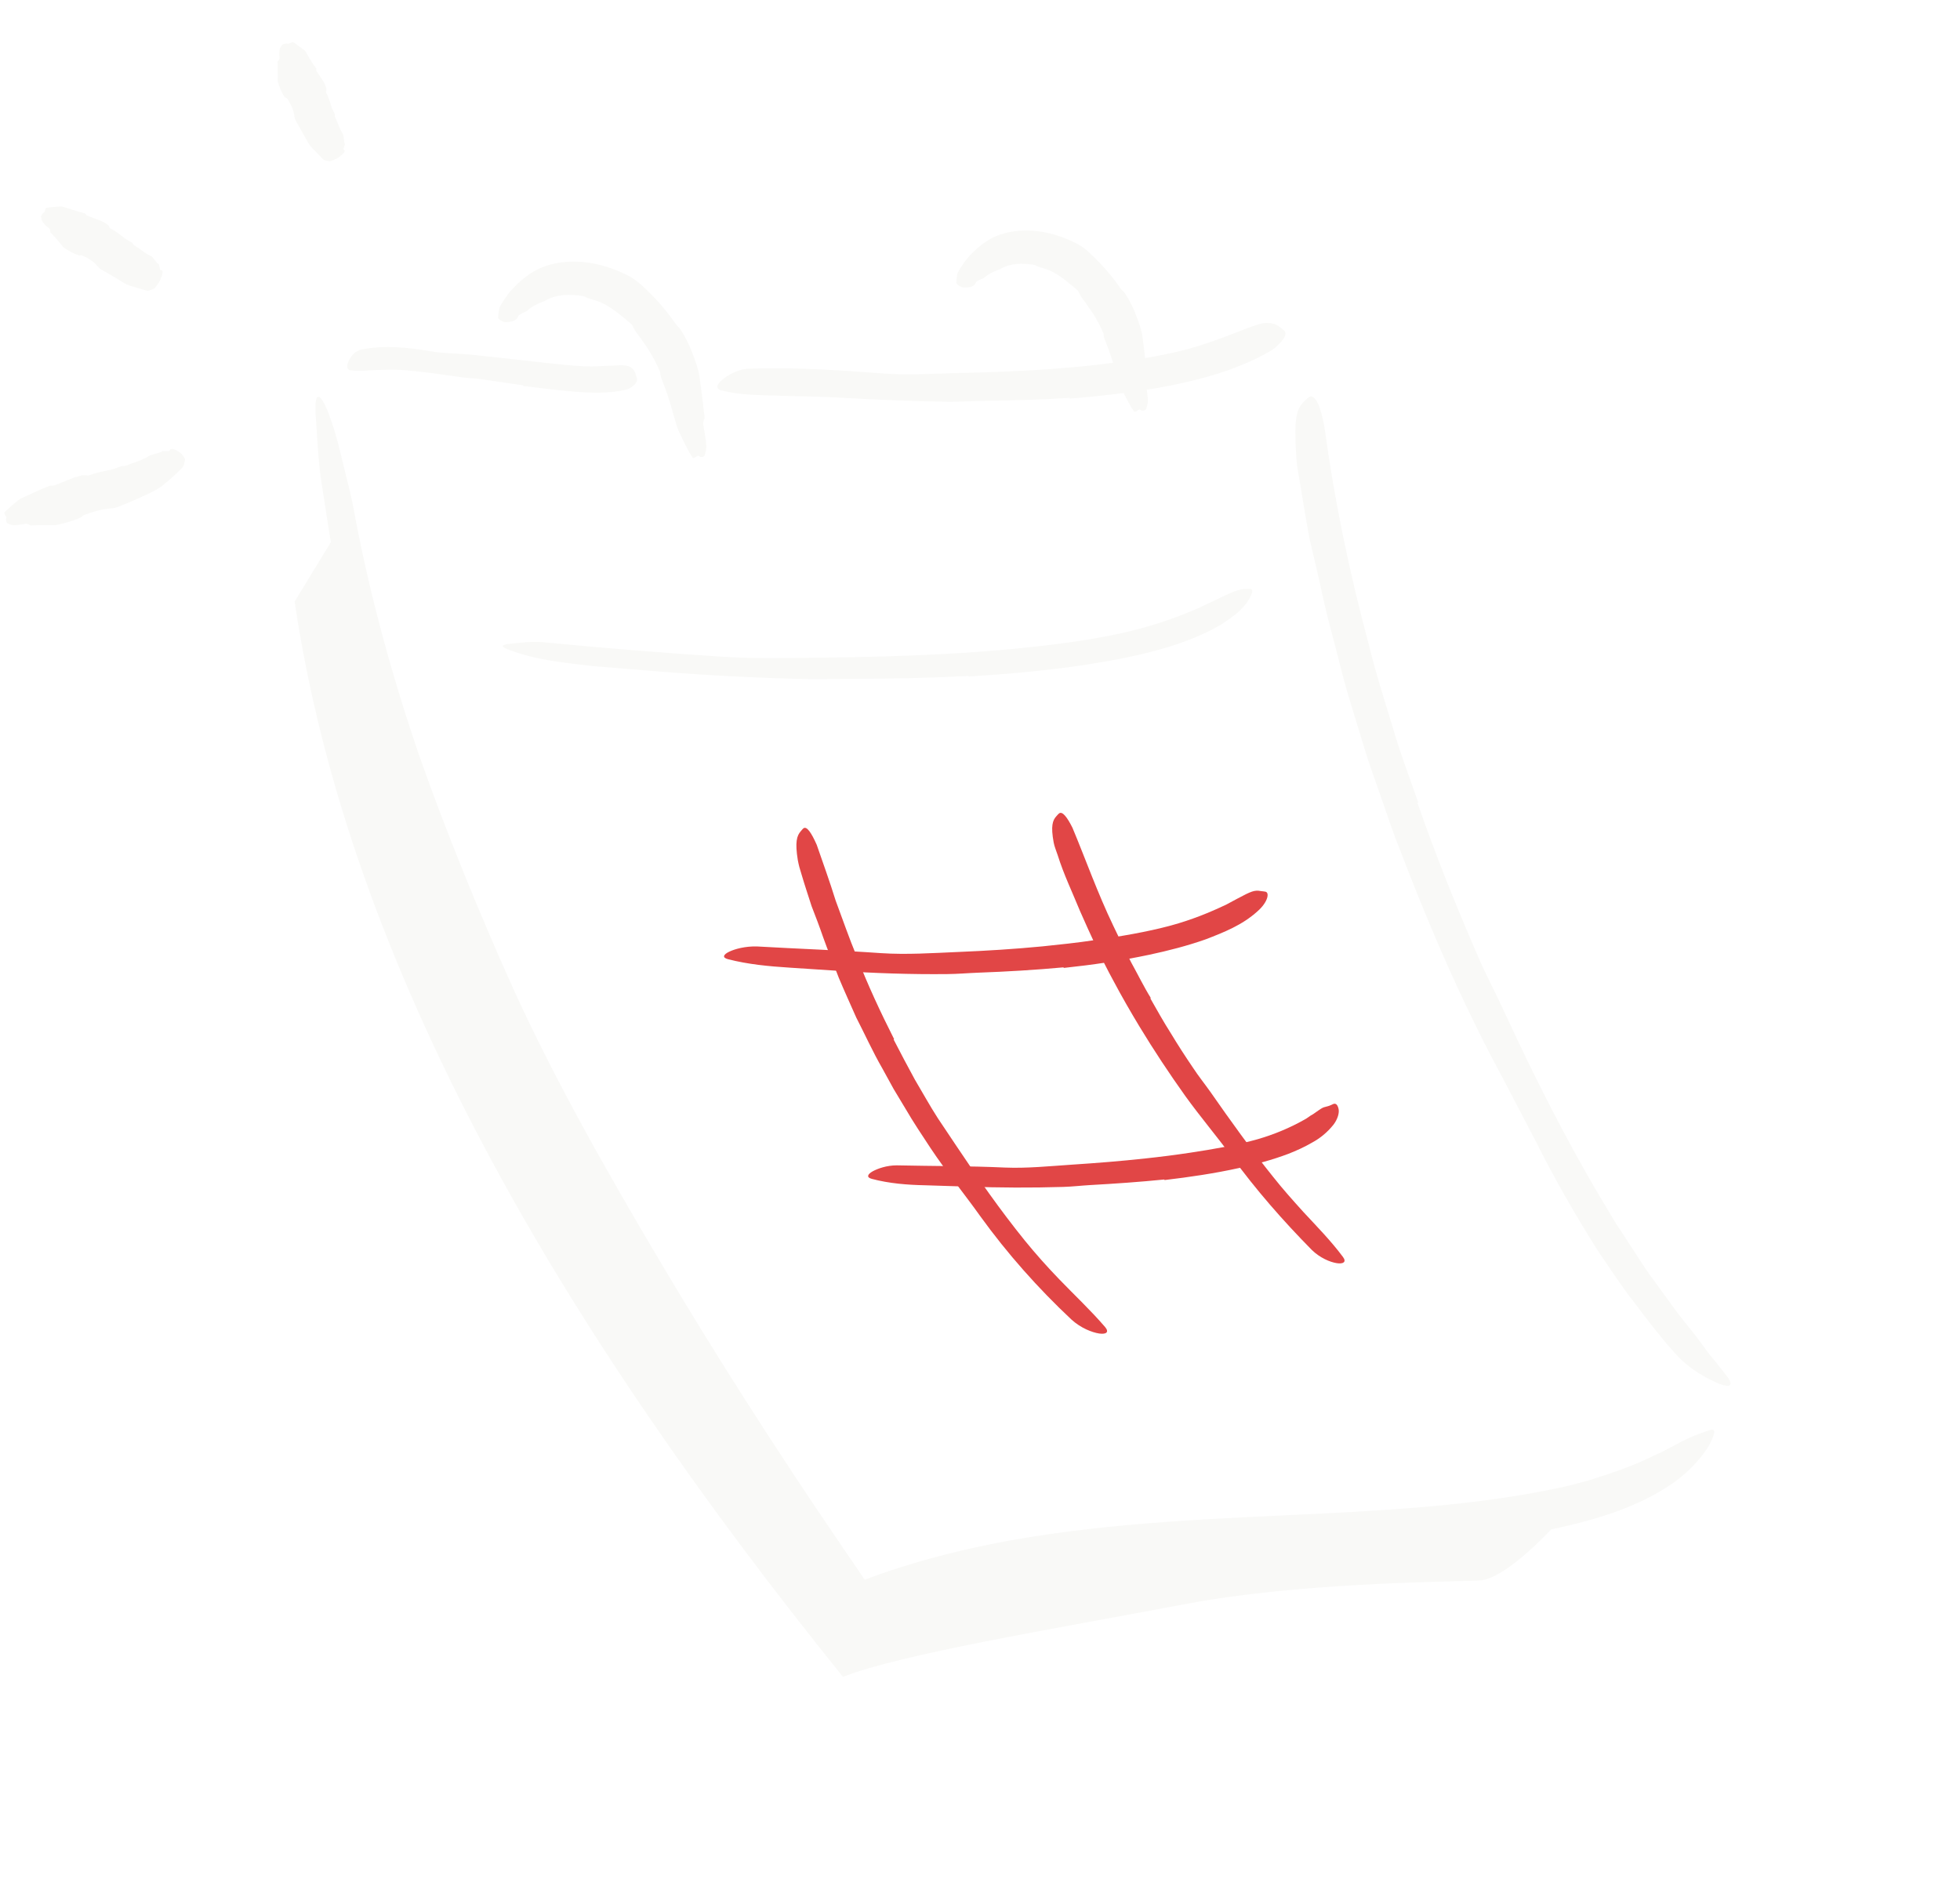
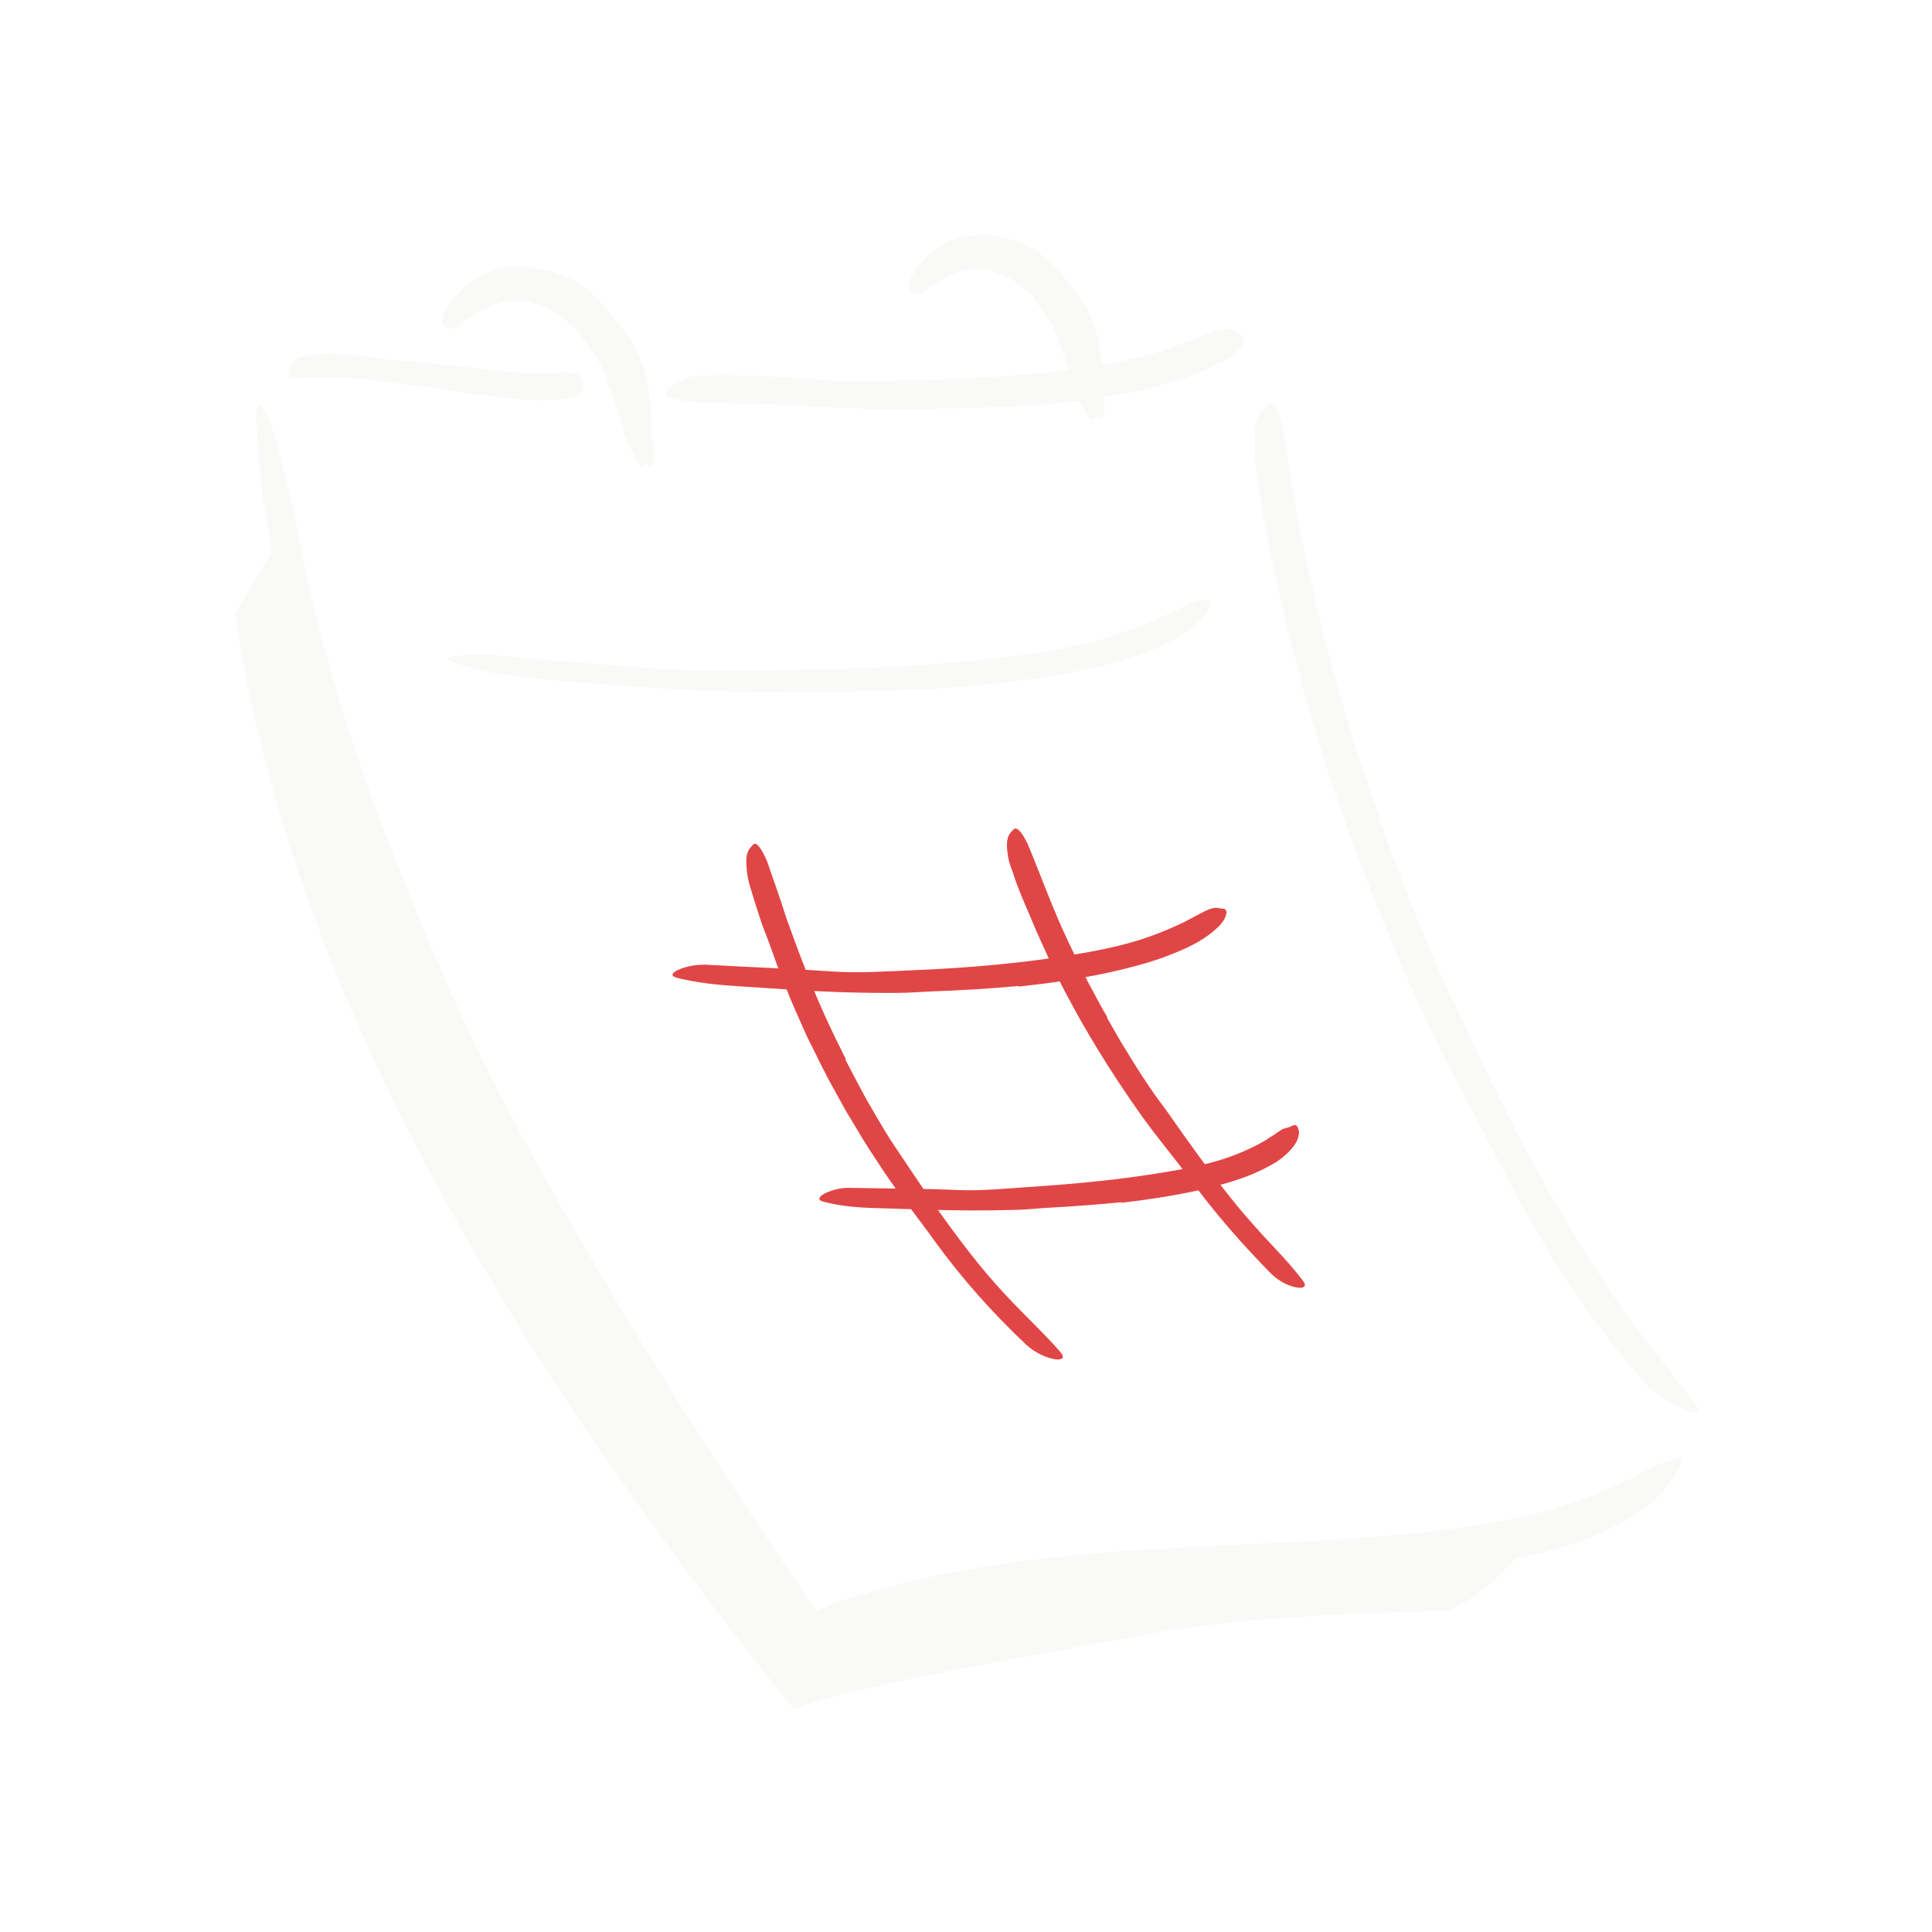
- <svg xmlns="http://www.w3.org/2000/svg" width="153" height="148" viewBox="0 0 153 148" fill="none">
-   <path fill-rule="evenodd" clip-rule="evenodd" d="M69.336 125.578L66.644 126.563C66.59 126.564 66.509 126.653 66.477 126.583L66.365 126.424L66.141 126.106L65.695 125.471L64.86 124.24L63.023 121.49C61.786 119.666 60.607 117.801 59.403 115.954C58.191 114.113 57.035 112.235 55.863 110.368C54.68 108.508 53.546 106.615 52.41 104.725C50.722 101.986 49.091 99.209 47.482 96.426C41.963 86.515 36.964 76.297 32.867 65.711C31.122 60.988 29.378 56.226 28.062 51.395C27.129 48.318 26.434 45.163 25.769 42.008L25.025 37.224C24.824 35.623 24.754 34.006 24.64 32.402C24.519 30.396 25.013 30.649 25.65 32.283C25.968 33.099 26.323 34.259 26.65 35.658C26.966 37.059 27.448 38.68 27.74 40.47C28.951 46.79 30.67 53.017 32.775 59.14C34.933 65.246 37.403 71.264 40.08 77.235C43.329 84.361 47.362 91.468 51.449 98.366C55.94 105.955 60.714 113.39 65.689 120.689L66.839 122.372L67.249 122.98C67.342 123.097 67.413 123.287 67.529 123.338L68.77 122.884C69.422 122.647 70.088 122.453 70.747 122.236C73.396 121.421 76.09 120.789 78.798 120.291C87.021 118.814 95.371 118.561 103.541 118.163C109.883 117.837 116.136 117.402 122.116 116.083C122.774 115.939 123.405 115.747 124.046 115.581C124.668 115.372 125.304 115.193 125.923 114.966C127.081 114.569 128.006 114.184 128.756 113.827C129.122 113.635 129.476 113.496 129.784 113.348C130.078 113.183 130.348 113.041 130.6 112.916C131.57 112.384 132.198 112.103 132.784 111.903C133.057 111.817 133.387 111.658 133.597 111.631C133.952 111.586 133.87 112.02 133.369 112.931C132.836 113.788 131.774 115.096 130.019 116.183C127.421 117.813 124.491 118.664 121.586 119.315C118.665 119.95 115.705 120.279 112.748 120.534C106.829 121.018 100.888 121.135 94.988 121.469C86.25 121.955 77.466 122.796 69.369 125.639L69.336 125.578Z" fill="#F9F9F7" />
-   <path fill-rule="evenodd" clip-rule="evenodd" d="M110.645 62.677C112.058 66.743 113.662 70.751 115.388 74.707C116.006 76.157 116.768 77.539 117.411 78.976C119.743 84.014 122.238 88.996 125.088 93.769L126.036 95.361L127.046 96.911C127.73 97.936 128.366 98.996 129.098 99.972C130.03 101.23 130.918 102.535 131.916 103.736C132.407 104.344 132.876 104.971 133.331 105.61C133.825 106.207 134.311 106.814 134.79 107.433C135.381 108.207 135.054 108.375 134.194 108.044C133.362 107.7 131.822 106.935 130.622 105.515C129.519 104.28 128.53 102.975 127.545 101.664C126.527 100.372 125.651 98.997 124.723 97.646C122.978 94.88 121.348 92.04 119.879 89.105C118.97 87.364 118.045 85.594 117.115 83.813C116.147 82.05 115.263 80.232 114.394 78.426C112.502 74.446 110.82 70.367 109.245 66.253C108.729 64.999 108.322 63.702 107.867 62.425C107.434 61.139 106.946 59.875 106.552 58.577C105.966 56.607 105.323 54.652 104.792 52.666C104.31 50.666 103.726 48.698 103.287 46.704C102.958 45.151 102.59 43.62 102.228 42.089C101.94 40.544 101.691 38.991 101.433 37.431C101.374 37.087 101.316 36.747 101.257 36.406C101.214 36.064 101.194 35.717 101.17 35.365C101.009 32.755 101.192 31.913 101.793 31.357C101.933 31.23 102.068 31.064 102.208 30.991C102.678 30.749 103.145 31.784 103.426 33.608C104.163 39.02 105.323 44.65 106.832 50.256C107.333 52.349 107.992 54.411 108.626 56.483C109.215 58.568 109.995 60.599 110.704 62.65L110.645 62.677Z" fill="#F9F9F7" />
-   <path fill-rule="evenodd" clip-rule="evenodd" d="M115.456 123.41C112.283 123.52 101.163 123.623 92.747 125.21C81.894 127.256 70.346 129.153 65.805 130.932C44.008 103.894 27.249 75.706 23 46.97L26.459 41.297C26.459 41.297 39.91 88.557 53.796 105.991L66.858 125.53C66.858 125.53 77.754 120.128 121.704 118.755C121.704 118.755 117.675 123.333 115.456 123.41Z" fill="#F9F9F7" />
-   <path fill-rule="evenodd" clip-rule="evenodd" d="M83.495 31.062C81.185 31.221 78.879 31.264 76.579 31.306C75.74 31.319 74.904 31.377 74.066 31.373C71.111 31.328 68.164 31.197 65.227 31.031C63.924 30.962 62.613 30.948 61.319 30.916C59.66 30.838 57.984 30.911 56.344 30.488C55.833 30.361 55.921 30.033 56.378 29.654C56.835 29.274 57.663 28.769 58.614 28.782C61.992 28.669 65.34 28.891 68.732 29.147C70.761 29.317 72.871 29.175 74.942 29.122C77.221 29.082 79.497 28.979 81.771 28.836C83.165 28.715 84.568 28.63 85.954 28.44C88.061 28.201 90.168 27.877 92.211 27.39C93.793 26.988 95.301 26.437 96.79 25.851C97.118 25.721 97.438 25.59 97.771 25.476C98.08 25.369 98.341 25.291 98.566 25.242C98.793 25.203 98.995 25.216 99.163 25.231C99.502 25.267 99.741 25.397 99.972 25.594C100.077 25.683 100.199 25.757 100.273 25.841C100.513 26.096 100.157 26.685 99.313 27.321C96.687 28.883 93.581 29.706 90.48 30.272C88.167 30.662 85.831 30.943 83.504 31.121L83.495 31.062Z" fill="#F9F9F7" />
-   <path fill-rule="evenodd" clip-rule="evenodd" d="M40.828 30.086L37.39 29.585C36.972 29.528 36.55 29.529 36.133 29.471C34.661 29.263 33.191 29.043 31.721 28.913C31.069 28.852 30.41 28.861 29.771 28.88C28.94 28.875 28.142 29.027 27.347 28.911C27.095 28.875 27.038 28.61 27.191 28.244C27.266 28.062 27.399 27.843 27.585 27.64C27.765 27.463 27.997 27.334 28.26 27.279C30.079 26.938 31.825 27.126 33.559 27.418C34.596 27.607 35.681 27.588 36.741 27.688L40.226 28.067L42.367 28.308C43.449 28.417 44.532 28.557 45.61 28.603C46.448 28.632 47.276 28.562 48.108 28.536C48.291 28.53 48.472 28.502 48.655 28.525C48.995 28.546 49.214 28.625 49.361 28.778C49.51 28.911 49.589 29.085 49.646 29.306C49.673 29.406 49.71 29.501 49.724 29.587C49.771 29.855 49.469 30.189 48.952 30.407C47.437 30.777 45.873 30.676 44.309 30.535C43.148 30.429 41.986 30.268 40.826 30.135L40.828 30.086Z" fill="#F9F9F7" />
-   <path fill-rule="evenodd" clip-rule="evenodd" d="M40.459 24.681C40.327 25.032 39.99 25.147 39.429 25.154C39.252 25.156 38.872 24.922 38.883 24.786C38.905 24.524 38.932 24.25 39.003 23.992C39.035 23.919 39.346 23.342 39.838 22.748C40.334 22.161 41.026 21.591 41.419 21.349C42.161 20.855 43.048 20.57 43.936 20.475C45.76 20.267 47.521 20.756 49.024 21.515C49.36 21.693 49.678 21.922 49.972 22.164C50.955 23.049 51.833 24.001 52.564 25.039C52.683 25.213 52.804 25.395 52.962 25.535C53.104 25.644 53.597 26.455 53.949 27.315C54.306 28.173 54.556 29.054 54.582 29.261C54.733 30.296 54.859 31.291 54.963 32.28C54.977 32.42 55.039 32.559 54.976 32.705C54.828 33.042 54.929 33.324 54.979 33.622C55.049 34.034 55.11 34.444 55.137 34.861C55.145 35.068 55.07 35.294 55.024 35.515C54.982 35.717 54.66 35.702 54.609 35.647C54.466 35.49 54.361 35.677 54.24 35.728C54.199 35.745 54.146 35.767 54.109 35.768C53.995 35.779 52.872 33.529 52.832 33.274C52.823 33.244 52.578 32.396 52.321 31.506C52.053 30.633 51.734 29.763 51.648 29.599C51.564 29.423 51.554 29.219 51.518 29.025C51.501 28.987 51.244 28.355 50.915 27.795C50.597 27.225 50.226 26.721 50.195 26.687C49.946 26.252 49.583 25.935 49.392 25.456C49.351 25.363 49.272 25.3 49.201 25.234C48.563 24.696 47.937 24.155 47.159 23.737C46.768 23.536 46.35 23.401 45.939 23.298C45.865 23.28 45.797 23.234 45.725 23.203C45.634 23.162 45.543 23.115 45.447 23.108C44.463 22.956 43.439 22.973 42.587 23.463C42.496 23.529 42.178 23.612 41.878 23.776C41.57 23.922 41.276 24.13 41.188 24.234C41.094 24.346 40.502 24.517 40.459 24.681Z" fill="#F9F9F7" />
-   <path fill-rule="evenodd" clip-rule="evenodd" d="M76.185 22.048C76.075 22.372 75.752 22.463 75.205 22.448C75.033 22.444 74.651 22.211 74.657 22.083C74.668 21.837 74.685 21.579 74.746 21.337C74.773 21.269 75.055 20.733 75.507 20.179C75.962 19.631 76.601 19.096 76.965 18.868C77.651 18.402 78.477 18.135 79.303 18.046C81 17.851 82.635 18.301 84.027 19.001C84.338 19.166 84.633 19.379 84.903 19.606C85.807 20.436 86.618 21.317 87.296 22.274C87.406 22.435 87.517 22.604 87.669 22.729C87.804 22.828 88.262 23.576 88.586 24.368C88.915 25.159 89.144 25.969 89.166 26.159C89.293 27.114 89.4 28.027 89.485 28.934C89.496 29.063 89.556 29.19 89.49 29.324C89.337 29.637 89.432 29.894 89.476 30.167C89.538 30.543 89.591 30.918 89.609 31.3C89.613 31.49 89.534 31.699 89.483 31.903C89.437 32.089 89.117 32.082 89.068 32.033C88.929 31.892 88.82 32.066 88.699 32.115C88.658 32.132 88.604 32.154 88.568 32.155C88.456 32.168 87.38 30.119 87.345 29.886C87.336 29.859 87.109 29.087 86.87 28.274C86.621 27.48 86.327 26.691 86.247 26.543C86.168 26.384 86.164 26.197 86.133 26.02C86.119 25.986 85.881 25.414 85.58 24.91C85.289 24.397 84.951 23.947 84.923 23.917C84.701 23.524 84.369 23.246 84.212 22.803C84.179 22.717 84.107 22.661 84.043 22.603C83.468 22.124 82.913 21.632 82.214 21.249C81.864 21.066 81.488 20.946 81.119 20.853C81.053 20.837 80.993 20.792 80.928 20.763C80.847 20.725 80.766 20.68 80.68 20.673C79.799 20.538 78.883 20.541 78.125 20.986C78.044 21.046 77.758 21.114 77.486 21.256C77.207 21.383 76.94 21.566 76.86 21.661C76.778 21.762 76.22 21.896 76.185 22.048Z" fill="#F9F9F7" />
-   <path fill-rule="evenodd" clip-rule="evenodd" d="M75.62 52.78C72.569 52.938 69.52 53.003 66.474 53.003C65.362 53.011 64.252 53.042 63.142 53.028C59.227 52.941 55.319 52.742 51.419 52.43C49.687 52.288 47.949 52.146 46.23 52.005C44.036 51.74 41.788 51.541 39.68 50.715C39.023 50.466 39.165 50.345 39.783 50.267C40.393 50.232 41.502 50.016 42.738 50.177C47.15 50.603 51.605 50.966 56.114 51.262C58.811 51.449 61.628 51.376 64.391 51.346C67.431 51.316 70.472 51.234 73.508 51.073C75.377 50.981 77.244 50.839 79.104 50.667C81.919 50.387 84.749 50.051 87.483 49.453C89.605 48.993 91.641 48.313 93.551 47.484C93.957 47.28 94.367 47.09 94.774 46.901C96.281 46.177 96.718 45.983 97.264 45.989C97.388 45.992 97.533 45.97 97.631 45.988C97.798 46.019 97.794 46.195 97.634 46.533C97.552 46.697 97.438 46.92 97.267 47.144C97.088 47.35 96.872 47.594 96.603 47.843C96.191 48.176 95.757 48.477 95.314 48.774C94.864 49.032 94.392 49.286 93.917 49.497C92.965 49.932 91.982 50.29 90.979 50.585C88.975 51.18 86.917 51.565 84.856 51.89C81.791 52.361 78.704 52.626 75.627 52.825L75.62 52.78Z" fill="#F9F9F7" />
-   <path fill-rule="evenodd" clip-rule="evenodd" d="M69.758 81.167C70.291 82.211 70.846 83.248 71.406 84.281C72.008 85.292 72.573 86.327 73.212 87.317L74.646 89.461C76.329 91.984 78.073 94.483 79.989 96.853C80.841 97.902 81.748 98.916 82.678 99.881C83.874 101.123 85.133 102.301 86.261 103.612C86.611 104.023 86.349 104.204 85.798 104.122C85.252 104.036 84.383 103.711 83.635 103.03C81.024 100.579 78.641 97.895 76.529 94.973C75.279 93.218 73.86 91.483 72.64 89.646C71.973 88.634 71.299 87.628 70.69 86.58L69.754 85.022L68.879 83.429C68.134 82.137 67.52 80.772 66.839 79.449C66.383 78.415 65.912 77.385 65.475 76.343C65.081 75.284 64.629 74.249 64.258 73.189C63.975 72.364 63.667 71.556 63.352 70.749C63.09 69.925 62.811 69.105 62.568 68.271C62.449 67.906 62.348 67.545 62.279 67.164C62.049 65.746 62.198 65.259 62.508 64.905C62.583 64.824 62.652 64.722 62.728 64.67C62.979 64.498 63.34 65.022 63.756 65.968C64.25 67.394 64.771 68.833 65.229 70.309C65.771 71.764 66.28 73.244 66.886 74.704C67.731 76.888 68.731 79.033 69.798 81.142L69.758 81.167Z" fill="#E14646" />
-   <path fill-rule="evenodd" clip-rule="evenodd" d="M89.796 77.954C90.317 78.872 90.833 79.795 91.403 80.689C91.949 81.597 92.526 82.488 93.124 83.367C93.548 84.016 94.034 84.621 94.483 85.253C96.046 87.496 97.646 89.731 99.367 91.873C100.121 92.831 100.942 93.743 101.752 94.642C102.811 95.782 103.905 96.895 104.838 98.151C105.129 98.543 104.858 98.71 104.342 98.629C103.829 98.546 103.053 98.23 102.404 97.6C100.157 95.321 98.042 92.906 96.135 90.289C94.992 88.73 93.689 87.195 92.532 85.587C91.268 83.815 90.064 81.996 88.935 80.131C88.242 78.981 87.571 77.819 86.942 76.633C85.964 74.85 85.124 72.983 84.306 71.133C83.712 69.677 83.035 68.275 82.564 66.77C82.459 66.44 82.315 66.129 82.251 65.782C82.015 64.5 82.162 64.051 82.47 63.721C82.545 63.645 82.613 63.551 82.689 63.502C82.939 63.338 83.3 63.799 83.716 64.628C84.756 67.118 85.676 69.73 86.907 72.291C87.358 73.241 87.82 74.191 88.296 75.137C88.813 76.064 89.273 77.022 89.835 77.928L89.796 77.954Z" fill="#E14646" />
-   <path fill-rule="evenodd" clip-rule="evenodd" d="M83.024 75.532C80.807 75.737 78.589 75.867 76.372 75.948C75.564 75.978 74.757 76.052 73.949 76.058C71.097 76.088 68.248 75.99 65.408 75.802C64.147 75.719 62.883 75.636 61.632 75.555C60.027 75.453 58.412 75.302 56.843 74.9C56.353 74.779 56.459 74.534 56.915 74.314C57.371 74.094 58.173 73.877 59.087 73.9C62.315 74.087 65.533 74.195 68.798 74.424C70.753 74.552 72.789 74.419 74.786 74.332C76.984 74.242 79.182 74.105 81.374 73.894C82.721 73.754 84.07 73.615 85.408 73.412C87.436 73.118 89.474 72.787 91.431 72.257C92.949 71.844 94.393 71.27 95.75 70.618C96.037 70.463 96.32 70.312 96.608 70.157C97.659 69.6 97.923 69.48 98.415 69.575C98.529 69.596 98.661 69.594 98.764 69.621C99.123 69.665 98.991 70.434 98.157 71.16C96.962 72.24 95.533 72.799 94.114 73.346C92.678 73.853 91.199 74.231 89.712 74.549C87.503 75.017 85.267 75.34 83.033 75.578L83.024 75.532Z" fill="#E14646" />
-   <path fill-rule="evenodd" clip-rule="evenodd" d="M90.891 92.097C88.96 92.29 87.03 92.425 85.101 92.532C84.397 92.573 83.697 92.656 82.993 92.677C80.51 92.754 78.027 92.739 75.547 92.654C74.444 92.62 73.341 92.585 72.247 92.549C70.843 92.52 69.422 92.413 68.046 92.046C67.617 91.931 67.719 91.686 68.121 91.459C68.522 91.242 69.217 90.992 70.004 90.993C72.8 91.055 75.603 91.034 78.453 91.165C80.16 91.236 81.929 91.055 83.667 90.939C85.58 90.814 87.495 90.662 89.402 90.454C90.576 90.329 91.747 90.181 92.912 90.004C94.676 89.736 96.45 89.439 98.145 88.96C99.455 88.584 100.709 88.055 101.814 87.43C102.07 87.302 102.249 87.12 102.493 87.001C102.876 86.736 103.081 86.584 103.23 86.507C103.296 86.469 103.382 86.445 103.482 86.421C103.561 86.397 103.652 86.373 103.761 86.341C103.866 86.311 103.974 86.243 104.075 86.204C104.243 86.138 104.393 86.209 104.479 86.541C104.578 86.868 104.419 87.392 104.089 87.822C103.596 88.438 103.014 88.9 102.413 89.221C101.812 89.572 101.196 89.847 100.568 90.094C99.31 90.57 98.018 90.91 96.72 91.201C94.792 91.626 92.844 91.912 90.9 92.141L90.891 92.097Z" fill="#E14646" />
-   <path fill-rule="evenodd" clip-rule="evenodd" d="M13.236 35.181C13.34 34.948 13.628 35.057 14.055 35.339C14.191 35.43 14.464 35.801 14.447 35.894C14.413 36.075 14.373 36.256 14.307 36.413C14.281 36.52 13.243 37.473 12.865 37.766C12.514 38.084 12.113 38.284 11.709 38.492C10.885 38.877 10.062 39.256 9.23 39.569C9.043 39.642 8.852 39.688 8.65 39.7C7.961 39.752 7.323 39.935 6.701 40.166C6.596 40.204 6.483 40.221 6.405 40.331C6.27 40.517 4.559 41.002 4.325 41C3.741 41.009 3.151 40.994 2.572 41.017C2.489 41.02 2.414 41.067 2.318 40.996C2.093 40.831 1.935 40.911 1.762 40.939C1.521 40.976 1.282 41.014 1.029 41.009C0.903 41.007 0.754 40.93 0.613 40.879C0.485 40.832 0.449 40.544 0.474 40.502C0.55 40.381 0.421 40.279 0.373 40.167C0.357 40.131 0.336 40.081 0.331 40.048C0.314 39.977 1.495 38.965 1.646 38.915C1.663 38.907 2.148 38.685 2.66 38.452C3.163 38.203 3.707 38.013 3.81 37.957C3.92 37.901 4.053 37.921 4.179 37.921C4.244 37.92 5.753 37.293 5.812 37.277C6.143 37.212 6.434 37.031 6.809 37.13C6.883 37.15 6.944 37.12 7.007 37.096C7.538 36.891 8.102 36.798 8.655 36.676C8.94 36.615 9.197 36.492 9.467 36.399C9.515 36.383 9.575 36.394 9.628 36.389C9.696 36.384 9.766 36.388 9.827 36.363C10.444 36.103 11.113 35.949 11.663 35.578C11.792 35.501 12.539 35.361 12.669 35.235C12.745 35.176 13.196 35.283 13.236 35.181Z" fill="#F9F9F7" />
-   <path fill-rule="evenodd" clip-rule="evenodd" d="M12.541 21.092C12.771 21.064 12.718 21.384 12.488 21.91C12.416 22.077 12.089 22.514 12.006 22.549C11.843 22.617 11.685 22.68 11.55 22.709C11.468 22.724 10.59 22.421 10.277 22.348C9.976 22.272 9.721 22.128 9.473 21.969C8.97 21.651 8.446 21.36 7.926 21.059C7.81 20.993 7.71 20.902 7.619 20.792C7.312 20.412 6.917 20.173 6.492 19.985C6.421 19.953 6.36 19.901 6.253 19.94C6.083 19.995 4.974 19.408 4.883 19.232C4.621 18.868 4.323 18.564 4.032 18.243C3.99 18.198 3.923 18.192 3.922 18.082C3.918 17.83 3.792 17.798 3.692 17.719C3.551 17.609 3.431 17.462 3.315 17.308C3.259 17.228 3.24 17.084 3.206 16.966C3.176 16.858 3.337 16.646 3.376 16.632C3.486 16.592 3.491 16.449 3.538 16.348C3.553 16.312 3.573 16.267 3.592 16.242C3.621 16.204 4.834 16.078 4.925 16.145C4.938 16.149 5.3 16.265 5.686 16.389C6.07 16.51 6.477 16.629 6.565 16.645C6.659 16.658 6.712 16.747 6.772 16.82C6.801 16.85 7.944 17.256 7.984 17.286C8.188 17.429 8.45 17.475 8.56 17.778C8.582 17.838 8.632 17.853 8.677 17.874C9.066 18.056 9.395 18.341 9.736 18.606C9.911 18.74 10.113 18.83 10.301 18.945C10.334 18.966 10.351 19.014 10.378 19.046C10.41 19.087 10.438 19.139 10.481 19.163C10.936 19.416 11.313 19.792 11.802 20C11.917 20.045 12.248 20.576 12.381 20.626C12.457 20.655 12.45 21.103 12.541 21.092Z" fill="#F9F9F7" />
-   <path fill-rule="evenodd" clip-rule="evenodd" d="M26.824 11.688C27.016 11.777 26.825 12.007 26.403 12.313C26.269 12.411 25.812 12.599 25.73 12.587C25.57 12.564 25.415 12.539 25.294 12.498C25.223 12.471 24.649 11.821 24.424 11.614C24.211 11.413 24.067 11.176 23.936 10.931L23.096 9.436C23.034 9.322 22.996 9.198 22.98 9.062C22.927 8.595 22.734 8.195 22.493 7.81C22.452 7.746 22.433 7.67 22.322 7.64C22.108 7.612 21.656 6.442 21.679 6.255C21.701 5.811 21.669 5.392 21.671 4.964C21.67 4.905 21.625 4.855 21.702 4.774C21.884 4.587 21.808 4.484 21.806 4.355C21.794 4.18 21.805 3.997 21.842 3.812C21.86 3.72 21.956 3.609 22.024 3.508C22.088 3.416 22.374 3.385 22.413 3.401C22.521 3.449 22.639 3.357 22.753 3.32C22.792 3.309 22.842 3.293 22.876 3.288C22.912 3.283 23.133 3.463 23.37 3.639C23.619 3.811 23.86 3.987 23.864 4.036C23.864 4.036 24.028 4.338 24.205 4.635C24.392 4.932 24.592 5.234 24.648 5.292C24.704 5.351 24.686 5.442 24.688 5.525C24.701 5.557 25.31 6.43 25.314 6.476C25.374 6.688 25.547 6.849 25.447 7.14C25.428 7.197 25.457 7.233 25.479 7.271C25.669 7.604 25.758 7.987 25.878 8.361C25.938 8.55 26.05 8.719 26.133 8.9C26.148 8.932 26.136 8.978 26.139 9.017C26.143 9.065 26.138 9.119 26.159 9.159C26.383 9.578 26.488 10.057 26.77 10.458C26.836 10.548 26.838 11.134 26.919 11.239C26.965 11.297 26.748 11.652 26.824 11.688Z" fill="#F9F9F7" />
+ <svg xmlns="http://www.w3.org/2000/svg" width="148" height="148" viewBox="0 0 148 148" fill="none">
+   <path fill-rule="evenodd" clip-rule="evenodd" d="M64.336 125.578L61.644 126.563C61.59 126.564 61.509 126.653 61.477 126.583L61.365 126.424L61.141 126.106L60.695 125.471L59.86 124.24L58.023 121.49C56.786 119.666 55.607 117.801 54.403 115.954C53.191 114.113 52.035 112.235 50.863 110.368C49.68 108.508 48.546 106.615 47.41 104.725C45.722 101.986 44.091 99.209 42.482 96.426C36.963 86.515 31.964 76.297 27.867 65.711C26.122 60.988 24.378 56.226 23.062 51.395C22.129 48.318 21.434 45.163 20.769 42.008L20.025 37.224C19.824 35.623 19.754 34.006 19.64 32.402C19.519 30.396 20.013 30.649 20.65 32.283C20.968 33.099 21.323 34.259 21.65 35.658C21.966 37.059 22.448 38.68 22.74 40.47C23.951 46.79 25.67 53.017 27.775 59.14C29.933 65.246 32.403 71.264 35.08 77.235C38.329 84.361 42.362 91.468 46.449 98.366C50.94 105.955 55.714 113.39 60.689 120.689L61.839 122.372L62.249 122.98C62.342 123.097 62.413 123.287 62.529 123.338L63.77 122.884C64.422 122.647 65.088 122.453 65.747 122.236C68.396 121.421 71.09 120.789 73.798 120.291C82.021 118.814 90.371 118.561 98.541 118.163C104.883 117.837 111.136 117.402 117.116 116.083C117.774 115.939 118.405 115.747 119.046 115.581C119.668 115.372 120.304 115.193 120.923 114.966C122.081 114.569 123.006 114.184 123.756 113.827C124.122 113.635 124.476 113.496 124.784 113.348C125.078 113.183 125.348 113.041 125.6 112.916C126.57 112.384 127.198 112.103 127.784 111.903C128.057 111.817 128.387 111.658 128.597 111.631C128.952 111.586 128.87 112.02 128.369 112.931C127.836 113.788 126.774 115.096 125.019 116.183C122.421 117.813 119.491 118.664 116.586 119.315C113.665 119.95 110.705 120.279 107.748 120.534C101.829 121.018 95.888 121.135 89.988 121.469C81.25 121.955 72.466 122.796 64.369 125.639L64.336 125.578Z" fill="#F9F9F7" />
+   <path fill-rule="evenodd" clip-rule="evenodd" d="M105.645 62.677C107.058 66.743 108.662 70.751 110.388 74.707C111.006 76.157 111.768 77.539 112.411 78.976C114.743 84.014 117.238 88.996 120.088 93.769L121.036 95.361L122.046 96.911C122.73 97.936 123.366 98.996 124.098 99.972C125.03 101.23 125.918 102.535 126.916 103.736C127.407 104.344 127.876 104.971 128.331 105.61C128.825 106.207 129.311 106.814 129.79 107.433C130.381 108.207 130.054 108.375 129.194 108.044C128.362 107.7 126.822 106.935 125.622 105.515C124.519 104.28 123.53 102.975 122.545 101.664C121.527 100.372 120.651 98.997 119.723 97.646C117.978 94.88 116.348 92.04 114.879 89.105C113.97 87.364 113.045 85.594 112.115 83.813C111.147 82.05 110.263 80.232 109.394 78.426C107.502 74.446 105.82 70.367 104.245 66.253C103.729 64.999 103.322 63.702 102.867 62.425C102.434 61.139 101.946 59.875 101.552 58.577C100.966 56.607 100.323 54.652 99.792 52.666C99.31 50.666 98.726 48.698 98.287 46.704C97.958 45.151 97.59 43.62 97.228 42.089C96.94 40.544 96.691 38.991 96.433 37.431C96.374 37.087 96.316 36.747 96.257 36.406C96.214 36.064 96.194 35.717 96.17 35.365C96.009 32.755 96.192 31.913 96.793 31.357C96.933 31.23 97.068 31.064 97.208 30.991C97.678 30.749 98.145 31.784 98.426 33.608C99.163 39.02 100.323 44.65 101.832 50.256C102.333 52.349 102.992 54.411 103.626 56.483C104.215 58.568 104.995 60.599 105.704 62.65L105.645 62.677Z" fill="#F9F9F7" />
+   <path fill-rule="evenodd" clip-rule="evenodd" d="M110.456 123.41C107.283 123.52 96.163 123.623 87.747 125.21C76.894 127.256 65.346 129.153 60.805 130.932C39.008 103.894 22.249 75.706 18 46.97L21.459 41.297C21.459 41.297 34.91 88.557 48.796 105.991L61.858 125.53C61.858 125.53 72.754 120.128 116.704 118.755C116.704 118.755 112.675 123.333 110.456 123.41" fill="#F9F9F7" />
+   <path fill-rule="evenodd" clip-rule="evenodd" d="M78.495 31.062C76.185 31.221 73.879 31.264 71.579 31.306C70.74 31.319 69.904 31.377 69.066 31.373C66.111 31.328 63.164 31.197 60.227 31.031C58.924 30.962 57.613 30.948 56.319 30.916C54.66 30.838 52.984 30.911 51.344 30.488C50.833 30.361 50.921 30.033 51.378 29.654C51.835 29.274 52.663 28.769 53.614 28.782C56.992 28.669 60.34 28.891 63.732 29.147C65.761 29.317 67.871 29.175 69.942 29.122C72.221 29.082 74.497 28.979 76.771 28.836C78.165 28.715 79.568 28.63 80.954 28.44C83.061 28.201 85.168 27.877 87.211 27.39C88.793 26.988 90.301 26.437 91.79 25.851C92.118 25.721 92.438 25.59 92.771 25.476C93.08 25.369 93.341 25.291 93.566 25.242C93.793 25.203 93.995 25.216 94.163 25.231C94.502 25.267 94.741 25.397 94.972 25.594C95.077 25.683 95.199 25.757 95.273 25.841C95.513 26.096 95.157 26.685 94.313 27.321C91.687 28.883 88.581 29.706 85.48 30.272C83.167 30.662 80.831 30.943 78.504 31.121L78.495 31.062Z" fill="#F9F9F7" />
+   <path fill-rule="evenodd" clip-rule="evenodd" d="M35.828 30.086L32.39 29.585C31.972 29.528 31.55 29.529 31.133 29.471C29.661 29.263 28.191 29.043 26.721 28.913C26.069 28.852 25.41 28.861 24.771 28.88C23.94 28.875 23.142 29.027 22.347 28.911C22.095 28.875 22.038 28.61 22.191 28.244C22.266 28.062 22.399 27.843 22.585 27.64C22.765 27.463 22.997 27.334 23.26 27.279C25.079 26.938 26.825 27.126 28.559 27.418C29.596 27.607 30.681 27.588 31.741 27.688L35.226 28.067L37.367 28.308C38.449 28.417 39.532 28.557 40.61 28.603C41.448 28.632 42.276 28.562 43.108 28.536C43.291 28.53 43.472 28.502 43.655 28.525C43.995 28.546 44.214 28.625 44.361 28.778C44.51 28.911 44.589 29.085 44.646 29.306C44.673 29.406 44.71 29.501 44.724 29.587C44.771 29.855 44.469 30.189 43.952 30.407C42.437 30.777 40.873 30.676 39.309 30.535C38.148 30.429 36.986 30.268 35.826 30.135L35.828 30.086Z" fill="#F9F9F7" />
+   <path fill-rule="evenodd" clip-rule="evenodd" d="M35.459 24.681C35.327 25.032 34.99 25.147 34.429 25.154C34.252 25.156 33.872 24.922 33.883 24.786C33.905 24.524 33.932 24.25 34.003 23.992C34.035 23.919 34.346 23.342 34.838 22.748C35.334 22.161 36.026 21.591 36.419 21.349C37.161 20.855 38.048 20.57 38.936 20.475C40.76 20.267 42.521 20.756 44.024 21.515C44.36 21.693 44.678 21.922 44.972 22.164C45.955 23.049 46.833 24.001 47.564 25.039C47.683 25.213 47.804 25.395 47.962 25.535C48.104 25.644 48.597 26.455 48.949 27.315C49.306 28.173 49.556 29.054 49.582 29.261C49.733 30.296 49.859 31.291 49.963 32.28C49.977 32.42 50.039 32.559 49.976 32.705C49.828 33.042 49.929 33.324 49.979 33.622C50.049 34.034 50.11 34.444 50.137 34.861C50.145 35.068 50.07 35.294 50.024 35.515C49.982 35.717 49.66 35.702 49.609 35.647C49.466 35.49 49.361 35.677 49.24 35.728C49.199 35.745 49.146 35.767 49.109 35.768C48.995 35.779 47.872 33.529 47.832 33.274C47.823 33.244 47.578 32.396 47.321 31.506C47.053 30.633 46.734 29.763 46.648 29.599C46.564 29.423 46.554 29.219 46.518 29.025C46.501 28.987 46.244 28.355 45.915 27.795C45.597 27.225 45.226 26.721 45.195 26.687C44.946 26.252 44.583 25.935 44.392 25.456C44.351 25.363 44.272 25.3 44.201 25.234C43.563 24.696 42.937 24.155 42.159 23.737C41.768 23.536 41.35 23.401 40.939 23.298C40.865 23.28 40.797 23.234 40.725 23.203C40.634 23.162 40.543 23.115 40.447 23.108C39.463 22.956 38.439 22.973 37.587 23.463C37.496 23.529 37.178 23.612 36.878 23.776C36.57 23.922 36.276 24.13 36.188 24.234C36.094 24.346 35.502 24.517 35.459 24.681" fill="#F9F9F7" />
+   <path fill-rule="evenodd" clip-rule="evenodd" d="M71.185 22.048C71.075 22.372 70.752 22.463 70.205 22.448C70.033 22.444 69.651 22.211 69.657 22.083C69.668 21.837 69.685 21.579 69.746 21.337C69.773 21.269 70.055 20.733 70.507 20.179C70.962 19.631 71.601 19.096 71.965 18.868C72.651 18.402 73.477 18.135 74.303 18.046C76 17.851 77.635 18.301 79.027 19.001C79.338 19.166 79.633 19.379 79.903 19.606C80.807 20.436 81.618 21.317 82.296 22.274C82.406 22.435 82.517 22.604 82.669 22.729C82.804 22.828 83.262 23.576 83.586 24.368C83.915 25.159 84.144 25.969 84.166 26.159C84.293 27.114 84.4 28.027 84.485 28.934C84.496 29.063 84.556 29.19 84.49 29.324C84.337 29.637 84.432 29.894 84.476 30.167C84.538 30.543 84.591 30.918 84.609 31.3C84.613 31.49 84.534 31.699 84.483 31.903C84.437 32.089 84.117 32.082 84.068 32.033C83.929 31.892 83.82 32.066 83.699 32.115C83.658 32.132 83.604 32.154 83.568 32.155C83.456 32.168 82.38 30.119 82.345 29.886C82.336 29.859 82.109 29.087 81.87 28.274C81.621 27.48 81.327 26.691 81.247 26.543C81.168 26.384 81.164 26.197 81.133 26.02C81.119 25.986 80.881 25.414 80.58 24.91C80.289 24.397 79.951 23.947 79.923 23.917C79.701 23.524 79.369 23.246 79.212 22.803C79.179 22.717 79.107 22.661 79.043 22.603C78.468 22.124 77.913 21.632 77.214 21.249C76.864 21.066 76.488 20.946 76.119 20.853C76.053 20.837 75.993 20.792 75.928 20.763C75.847 20.725 75.766 20.68 75.68 20.673C74.799 20.538 73.883 20.541 73.125 20.986C73.044 21.046 72.758 21.114 72.486 21.256C72.207 21.383 71.94 21.566 71.86 21.661C71.778 21.762 71.22 21.896 71.185 22.048" fill="#F9F9F7" />
+   <path fill-rule="evenodd" clip-rule="evenodd" d="M70.62 52.78C67.569 52.938 64.52 53.003 61.474 53.003C60.362 53.011 59.252 53.042 58.142 53.028C54.227 52.941 50.319 52.742 46.419 52.43C44.687 52.288 42.949 52.146 41.23 52.005C39.036 51.74 36.788 51.541 34.68 50.715C34.023 50.466 34.165 50.345 34.783 50.267C35.393 50.232 36.502 50.016 37.738 50.177C42.15 50.603 46.605 50.966 51.114 51.262C53.811 51.449 56.628 51.376 59.391 51.346C62.431 51.316 65.472 51.234 68.508 51.073C70.377 50.981 72.244 50.839 74.104 50.667C76.919 50.387 79.749 50.051 82.483 49.453C84.605 48.993 86.641 48.313 88.551 47.484C88.957 47.28 89.367 47.09 89.774 46.901C91.281 46.177 91.718 45.983 92.264 45.989C92.388 45.992 92.533 45.97 92.631 45.988C92.798 46.019 92.794 46.195 92.634 46.533C92.552 46.697 92.438 46.92 92.267 47.144C92.088 47.35 91.872 47.594 91.603 47.843C91.191 48.176 90.757 48.477 90.314 48.774C89.864 49.032 89.392 49.286 88.917 49.497C87.965 49.932 86.982 50.29 85.979 50.585C83.975 51.18 81.917 51.565 79.856 51.89C76.791 52.361 73.704 52.626 70.627 52.825L70.62 52.78Z" fill="#F9F9F7" />
+   <path fill-rule="evenodd" clip-rule="evenodd" d="M64.758 81.167C65.291 82.211 65.846 83.248 66.406 84.281C67.008 85.292 67.573 86.327 68.212 87.317L69.646 89.461C71.329 91.984 73.073 94.483 74.989 96.853C75.841 97.902 76.748 98.916 77.678 99.881C78.874 101.123 80.133 102.301 81.261 103.612C81.611 104.023 81.349 104.204 80.798 104.122C80.252 104.036 79.383 103.711 78.635 103.03C76.024 100.579 73.641 97.895 71.529 94.973C70.279 93.218 68.86 91.483 67.64 89.646C66.973 88.634 66.299 87.628 65.69 86.58L64.754 85.022L63.879 83.429C63.134 82.137 62.52 80.772 61.839 79.449C61.383 78.415 60.912 77.385 60.475 76.343C60.081 75.284 59.629 74.249 59.258 73.189C58.975 72.364 58.667 71.556 58.352 70.749C58.09 69.925 57.811 69.105 57.568 68.271C57.449 67.906 57.348 67.545 57.279 67.164C57.049 65.746 57.198 65.259 57.508 64.905C57.583 64.824 57.652 64.722 57.728 64.67C57.979 64.498 58.34 65.022 58.756 65.968C59.25 67.394 59.771 68.833 60.229 70.309C60.771 71.764 61.28 73.244 61.886 74.704C62.731 76.888 63.731 79.033 64.798 81.142L64.758 81.167Z" fill="#E14646" />
+   <path fill-rule="evenodd" clip-rule="evenodd" d="M84.796 77.954C85.317 78.872 85.833 79.795 86.403 80.689C86.949 81.597 87.526 82.488 88.124 83.367C88.548 84.016 89.034 84.621 89.483 85.253C91.046 87.496 92.646 89.731 94.367 91.873C95.121 92.831 95.942 93.743 96.752 94.642C97.811 95.782 98.905 96.895 99.838 98.151C100.129 98.543 99.858 98.71 99.342 98.629C98.829 98.546 98.053 98.23 97.404 97.6C95.157 95.321 93.042 92.906 91.135 90.289C89.992 88.73 88.689 87.195 87.532 85.587C86.268 83.815 85.064 81.996 83.935 80.131C83.242 78.981 82.571 77.819 81.942 76.633C80.964 74.85 80.124 72.983 79.306 71.133C78.712 69.677 78.035 68.275 77.564 66.77C77.459 66.44 77.315 66.129 77.251 65.782C77.015 64.5 77.162 64.051 77.47 63.721C77.545 63.645 77.613 63.551 77.689 63.502C77.939 63.338 78.3 63.799 78.716 64.628C79.756 67.118 80.676 69.73 81.907 72.291C82.358 73.241 82.82 74.191 83.296 75.137C83.813 76.064 84.273 77.022 84.835 77.928L84.796 77.954Z" fill="#E14646" />
+   <path fill-rule="evenodd" clip-rule="evenodd" d="M78.024 75.532C75.807 75.737 73.589 75.867 71.372 75.948C70.564 75.978 69.757 76.052 68.949 76.058C66.097 76.088 63.248 75.99 60.408 75.802C59.147 75.719 57.883 75.636 56.632 75.555C55.027 75.453 53.412 75.302 51.843 74.9C51.353 74.779 51.459 74.534 51.915 74.314C52.371 74.094 53.173 73.877 54.087 73.9C57.315 74.087 60.533 74.195 63.798 74.424C65.753 74.552 67.789 74.419 69.786 74.332C71.984 74.242 74.182 74.105 76.374 73.894C77.721 73.754 79.07 73.615 80.408 73.412C82.436 73.118 84.474 72.787 86.431 72.257C87.949 71.844 89.393 71.27 90.75 70.618C91.037 70.463 91.32 70.312 91.608 70.157C92.659 69.6 92.923 69.48 93.415 69.575C93.529 69.596 93.661 69.594 93.764 69.621C94.123 69.665 93.991 70.434 93.157 71.16C91.962 72.24 90.533 72.799 89.114 73.346C87.678 73.853 86.199 74.231 84.712 74.549C82.503 75.017 80.267 75.34 78.033 75.578L78.024 75.532Z" fill="#E14646" />
+   <path fill-rule="evenodd" clip-rule="evenodd" d="M85.891 92.097C83.96 92.29 82.03 92.425 80.101 92.532C79.397 92.573 78.697 92.656 77.993 92.677C75.51 92.754 73.027 92.739 70.547 92.654C69.444 92.62 68.341 92.585 67.247 92.549C65.843 92.52 64.422 92.413 63.046 92.046C62.617 91.931 62.719 91.686 63.121 91.459C63.522 91.242 64.217 90.992 65.004 90.993C67.8 91.055 70.603 91.034 73.453 91.165C75.16 91.236 76.929 91.055 78.667 90.939C80.58 90.814 82.495 90.662 84.402 90.454C85.576 90.329 86.747 90.181 87.912 90.004C89.676 89.736 91.45 89.439 93.145 88.96C94.455 88.584 95.709 88.055 96.814 87.43C97.07 87.302 97.249 87.12 97.493 87.001C97.876 86.736 98.081 86.584 98.23 86.507C98.296 86.469 98.382 86.445 98.482 86.421C98.561 86.397 98.652 86.373 98.761 86.341C98.866 86.311 98.974 86.243 99.075 86.204C99.243 86.138 99.393 86.209 99.479 86.541C99.578 86.868 99.419 87.392 99.089 87.822C98.596 88.438 98.014 88.9 97.413 89.221C96.812 89.572 96.196 89.847 95.568 90.094C94.31 90.57 93.018 90.91 91.72 91.201C89.792 91.626 87.844 91.912 85.9 92.141L85.891 92.097Z" fill="#E14646" />
</svg>
